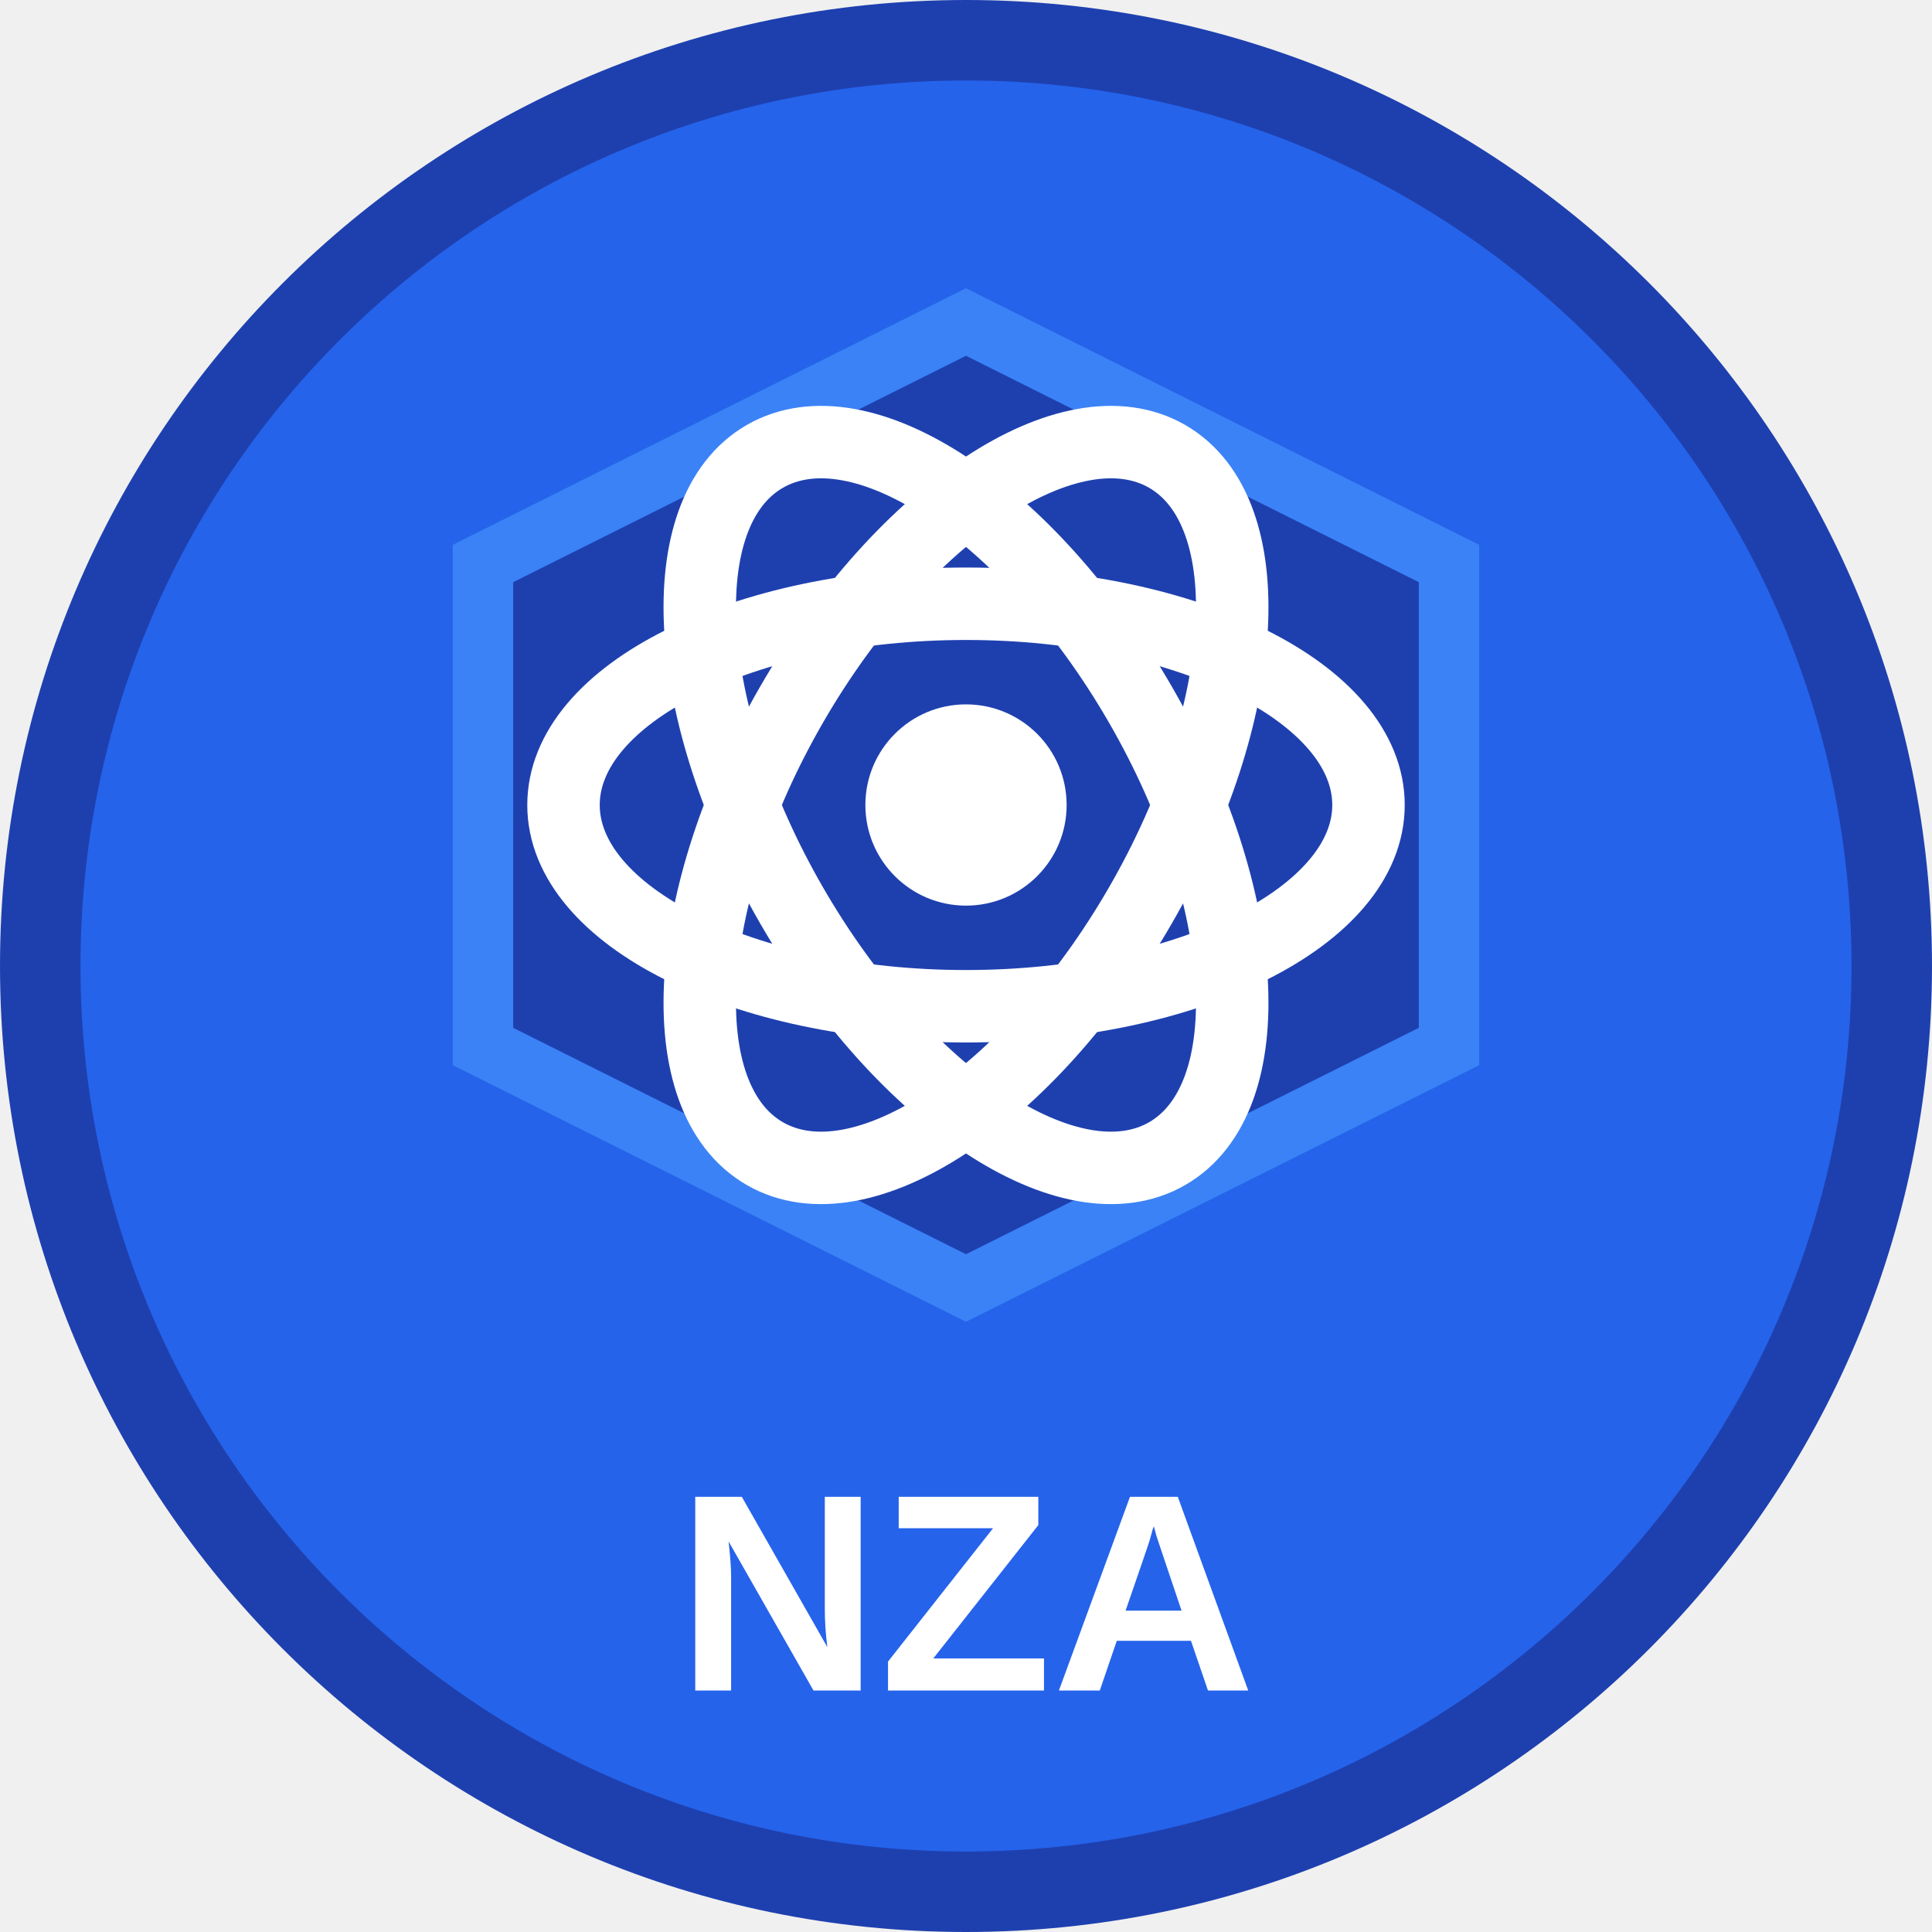
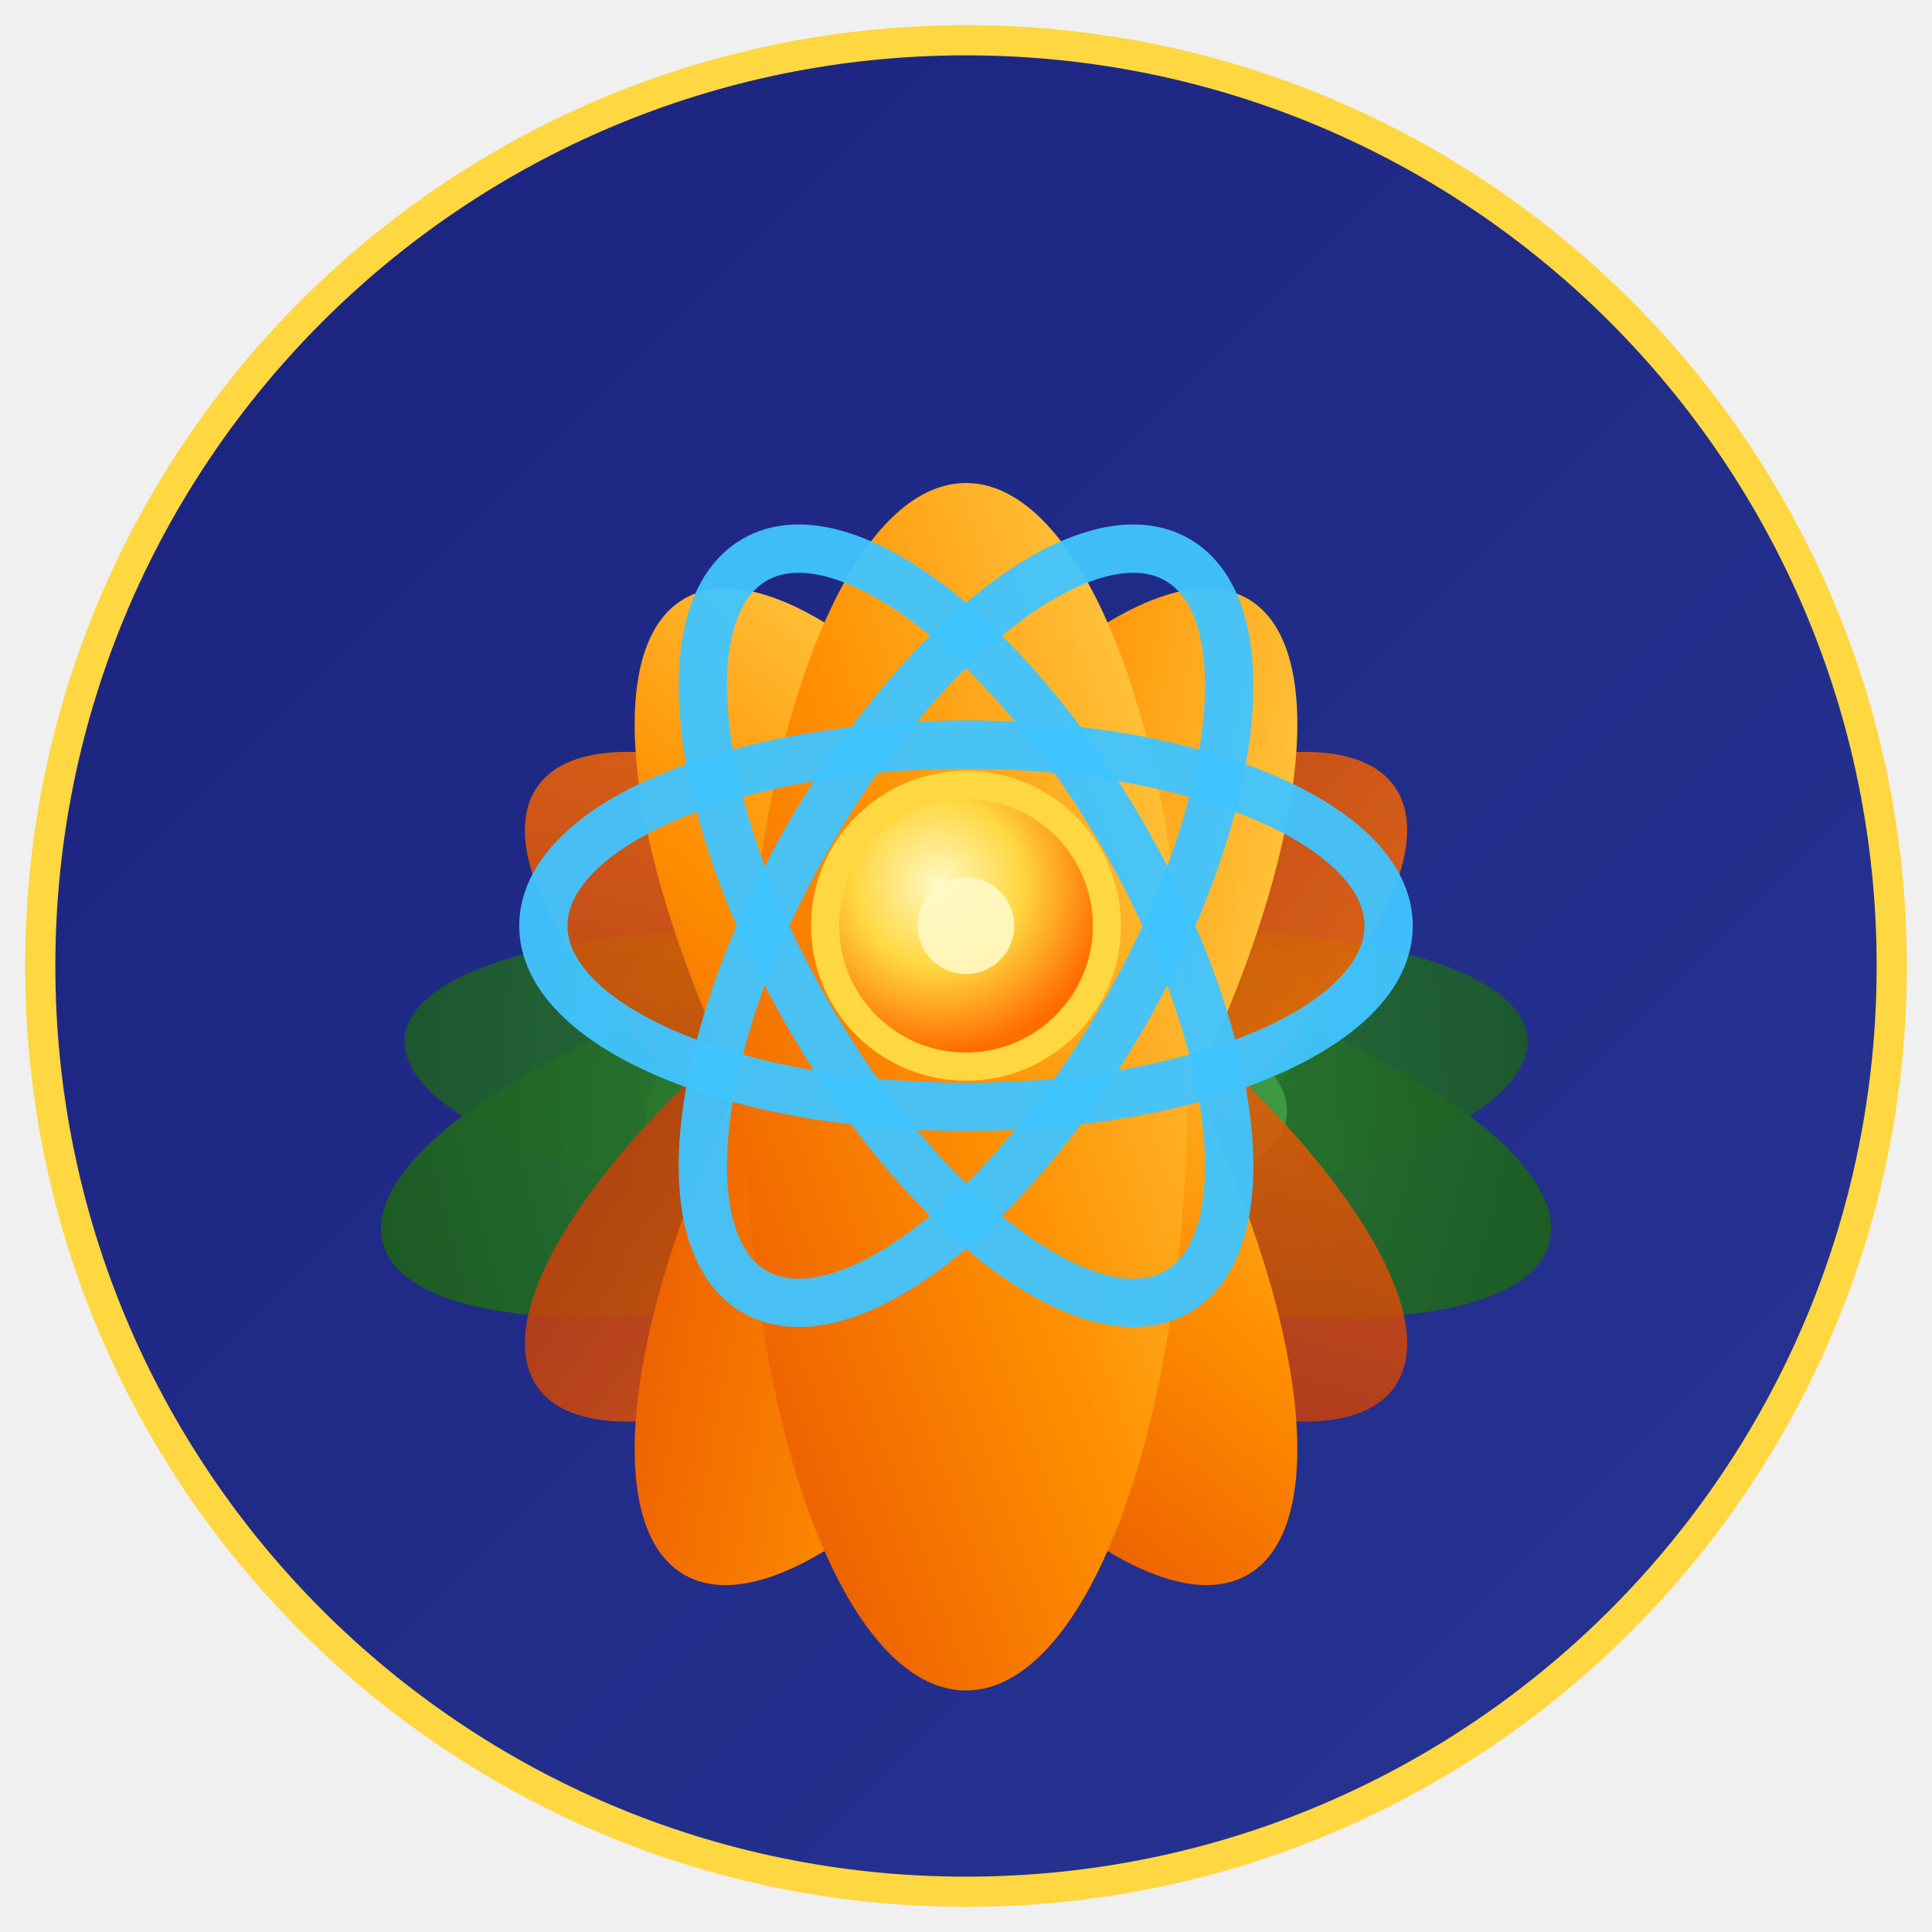
<svg xmlns="http://www.w3.org/2000/svg" width="48" height="48" viewBox="0 0 48 48" fill="none">
-   <circle cx="24" cy="24" r="23" fill="#2563eb" stroke="#1e40af" stroke-width="2" />
-   <path d="M24 8 L36 14 L36 26 L24 32 L12 26 L12 14 Z" fill="#1e40af" stroke="#3b82f6" stroke-width="1.5" />
-   <circle cx="24" cy="20" r="2.5" fill="white" />
-   <ellipse cx="24" cy="20" rx="10" ry="5" stroke="white" stroke-width="1.8" fill="none" transform="rotate(0 24 20)" />
-   <ellipse cx="24" cy="20" rx="10" ry="5" stroke="white" stroke-width="1.8" fill="none" transform="rotate(60 24 20)" />
-   <ellipse cx="24" cy="20" rx="10" ry="5" stroke="white" stroke-width="1.8" fill="none" transform="rotate(-60 24 20)" />
-   <text x="24" y="42" font-family="Arial, sans-serif" font-size="7" font-weight="bold" fill="white" text-anchor="middle">
-     NZA
-   </text>
+   <defs>
+     <linearGradient id="bgI" x1="0%" y1="0%" x2="100%" y2="100%">
+       <stop offset="0%" stop-color="#1a237e" />
+       <stop offset="100%" stop-color="#283593" />
+     </linearGradient>
+     <linearGradient id="pgI" x1="0%" y1="100%" x2="100%" y2="0%">
+       <stop offset="0%" stop-color="#e65100" />
+       <stop offset="50%" stop-color="#ff8f00" />
+       <stop offset="100%" stop-color="#ffd54f" />
+     </linearGradient>
+     <linearGradient id="pgmI" x1="0%" y1="100%" x2="100%" y2="0%">
+       <stop offset="0%" stop-color="#bf360c" />
+       <stop offset="100%" stop-color="#ff6f00" />
+     </linearGradient>
+     <linearGradient id="grI" x1="0%" y1="100%" x2="0%" y2="0%">
+       <stop offset="0%" stop-color="#1b5e20" />
+       <stop offset="100%" stop-color="#43a047" />
+     </linearGradient>
+     <radialGradient id="nuI" cx="40%" cy="35%" r="60%">
+       <stop offset="0%" stop-color="#fff9c4" />
+       <stop offset="50%" stop-color="#ffd740" />
+       <stop offset="100%" stop-color="#ff6d00" />
+     </radialGradient>
+   </defs>
+   <circle cx="24" cy="24" r="23" fill="url(#bgI)" stroke="#ffd740" stroke-width="0.75" />
+   <g transform="translate(24,27)">
+     <ellipse cx="0" cy="3" rx="4" ry="12" fill="url(#grI)" transform="rotate(-75)" opacity="0.95" />
+     <ellipse cx="0" cy="3" rx="4" ry="12" fill="url(#grI)" transform="rotate(75)" opacity="0.95" />
+     <ellipse cx="0" cy="3" rx="3.5" ry="11" fill="url(#grI)" transform="rotate(-95)" opacity="0.85" />
+     <ellipse cx="0" cy="3" rx="3.5" ry="11" fill="url(#grI)" transform="rotate(95)" opacity="0.85" />
+     <ellipse cx="0" cy="0" rx="4.5" ry="13" fill="url(#pgmI)" transform="rotate(-55)" opacity="0.85" />
+     <ellipse cx="0" cy="0" rx="4.5" ry="13" fill="url(#pgmI)" transform="rotate(55)" opacity="0.85" />
+     <ellipse cx="0" cy="0" rx="5" ry="14" fill="url(#pgI)" transform="rotate(-30)" />
+     <ellipse cx="0" cy="0" rx="5" ry="14" fill="url(#pgI)" transform="rotate(30)" />
+     <ellipse cx="0" cy="0" rx="5.5" ry="15" fill="url(#pgI)" />
+     <ellipse cx="0" cy="-4" rx="10.5" ry="4.5" fill="none" stroke="#40c4ff" stroke-width="1.2" opacity="0.95" />
+     <ellipse cx="0" cy="-4" rx="10.5" ry="4.5" fill="none" stroke="#40c4ff" stroke-width="1.2" opacity="0.95" transform="rotate(60 0 -4)" />
+     <ellipse cx="0" cy="-4" rx="10.5" ry="4.5" fill="none" stroke="#40c4ff" stroke-width="1.2" opacity="0.95" transform="rotate(120 0 -4)" />
+     <circle cx="0" cy="-4" r="3.5" fill="url(#nuI)" stroke="#ffd740" stroke-width="0.7" />
+     <circle cx="0" cy="-4" r="1.2" fill="#fff9c4" opacity="0.9" />
+   </g>
</svg>
